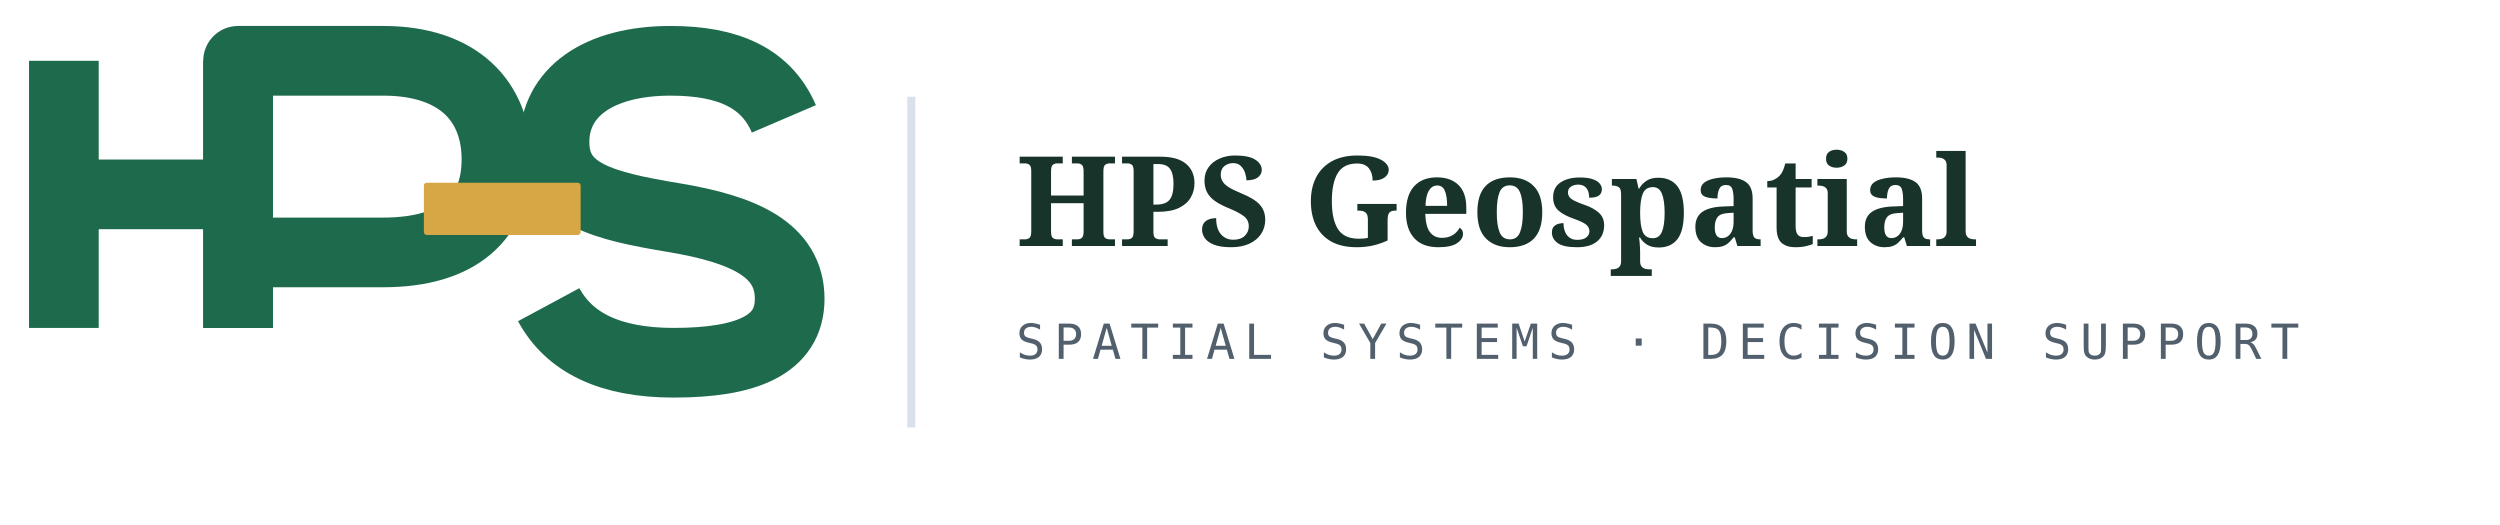
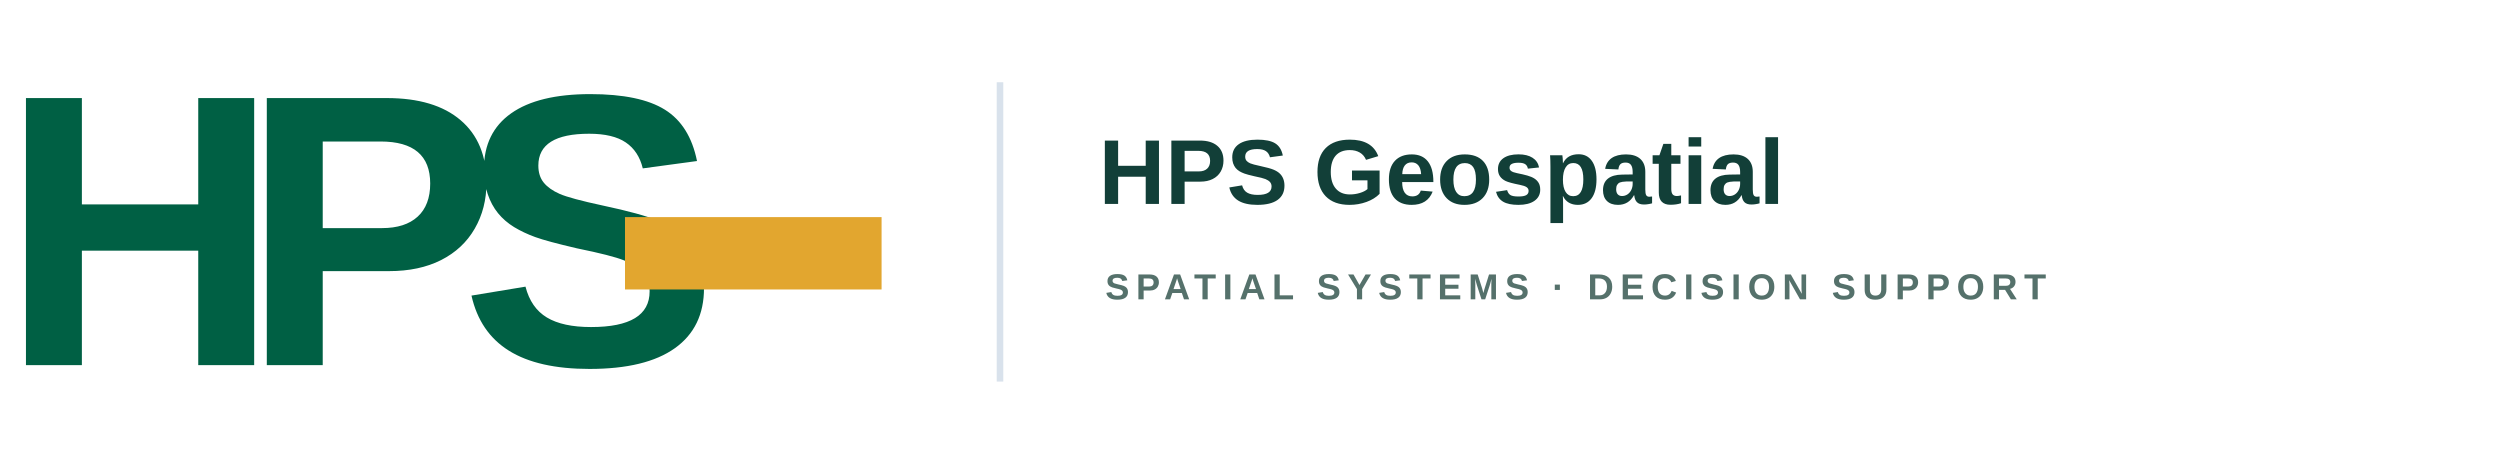
- <svg xmlns="http://www.w3.org/2000/svg" viewBox="0 0 620 130" role="img" aria-labelledby="title desc">
-   <g transform="translate(0 5) scale(.72)">
-     <g fill="none" stroke="#1D6B4C" stroke-width="24" stroke-linecap="butt" stroke-linejoin="round">
-       <path d="M22 14V106M82 14V106M22 60H82" />
-       <path d="M82 106V14H132C158 14 171 28 171 48C171 68 158 80 132 80H82" />
-       <path d="M270 34C264 20 251 14 231 14C206 14 191 25 191 42C191 60 208 64 232 68C256 72 272 79 272 96C272 112 257 118 232 118C210 118 196 111 189 98" />
-     </g>
-     <rect x="146" y="56" width="54" height="18" rx="1" fill="#D7A645" />
-   </g>
-   <line x1="226" y1="24" x2="226" y2="106" stroke="#D9E2EC" stroke-width="2" />
-   <text x="252" y="61" fill="#17332A" font-family="Libre Baskerville, Georgia, serif" font-size="31" font-weight="700">HPS Geospatial</text>
-   <text x="252" y="89" fill="#52606D" font-family="IBM Plex Mono, monospace" font-size="12" letter-spacing="2.2">SPATIAL SYSTEMS · DECISION SUPPORT</text>
+ <svg xmlns="http://www.w3.org/2000/svg" viewBox="0 0 760 140" role="img" aria-labelledby="title desc">
+   <text x="0" y="111" fill="#006044" font-family="Arial, Helvetica, sans-serif" font-size="118" font-weight="900" letter-spacing="-12">HPS</text>
+   <rect x="190" y="66" width="78" height="22" fill="#E2A62F" />
+   <line x1="304" y1="25" x2="304" y2="116" stroke="#D9E2EC" stroke-width="2" />
+   <text x="334" y="62" fill="#123F38" font-family="Arial, Helvetica, sans-serif" font-size="28" font-weight="700">HPS Geospatial</text>
+   <text x="336" y="91" fill="#55716B" font-family="Arial, Helvetica, sans-serif" font-size="11" font-weight="600" letter-spacing="2">SPATIAL SYSTEMS · DECISION SUPPORT</text>
</svg>
